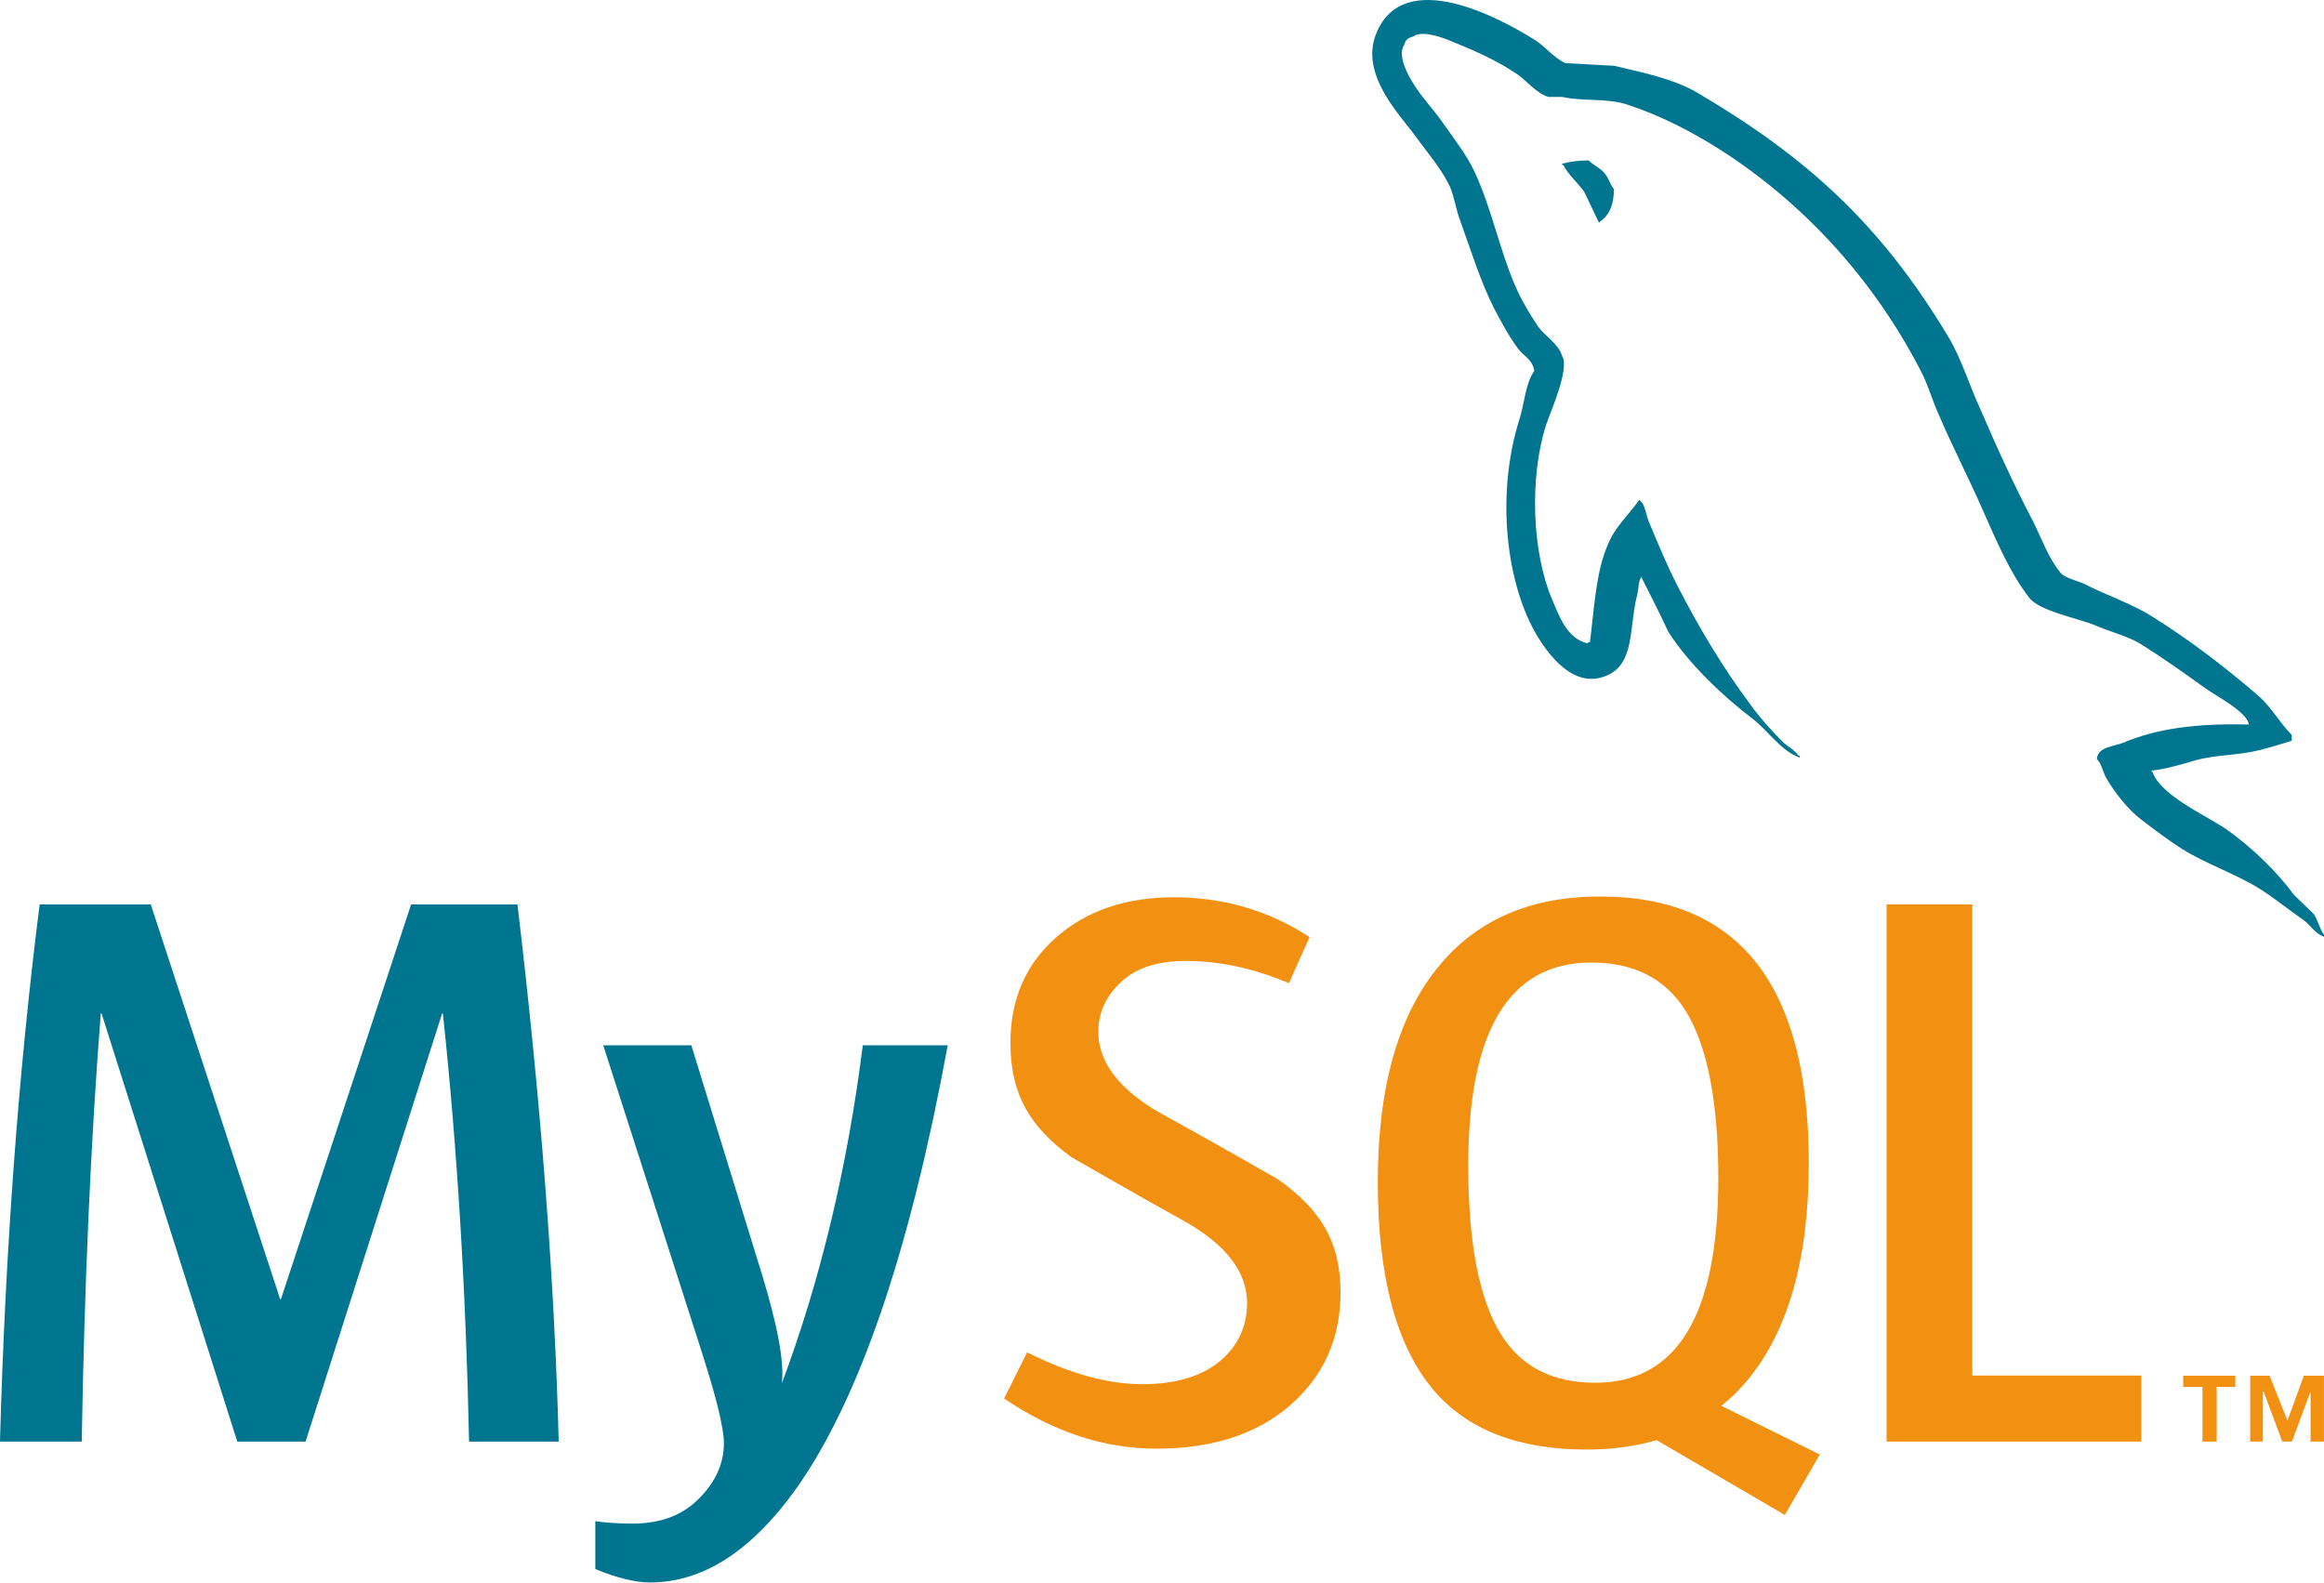
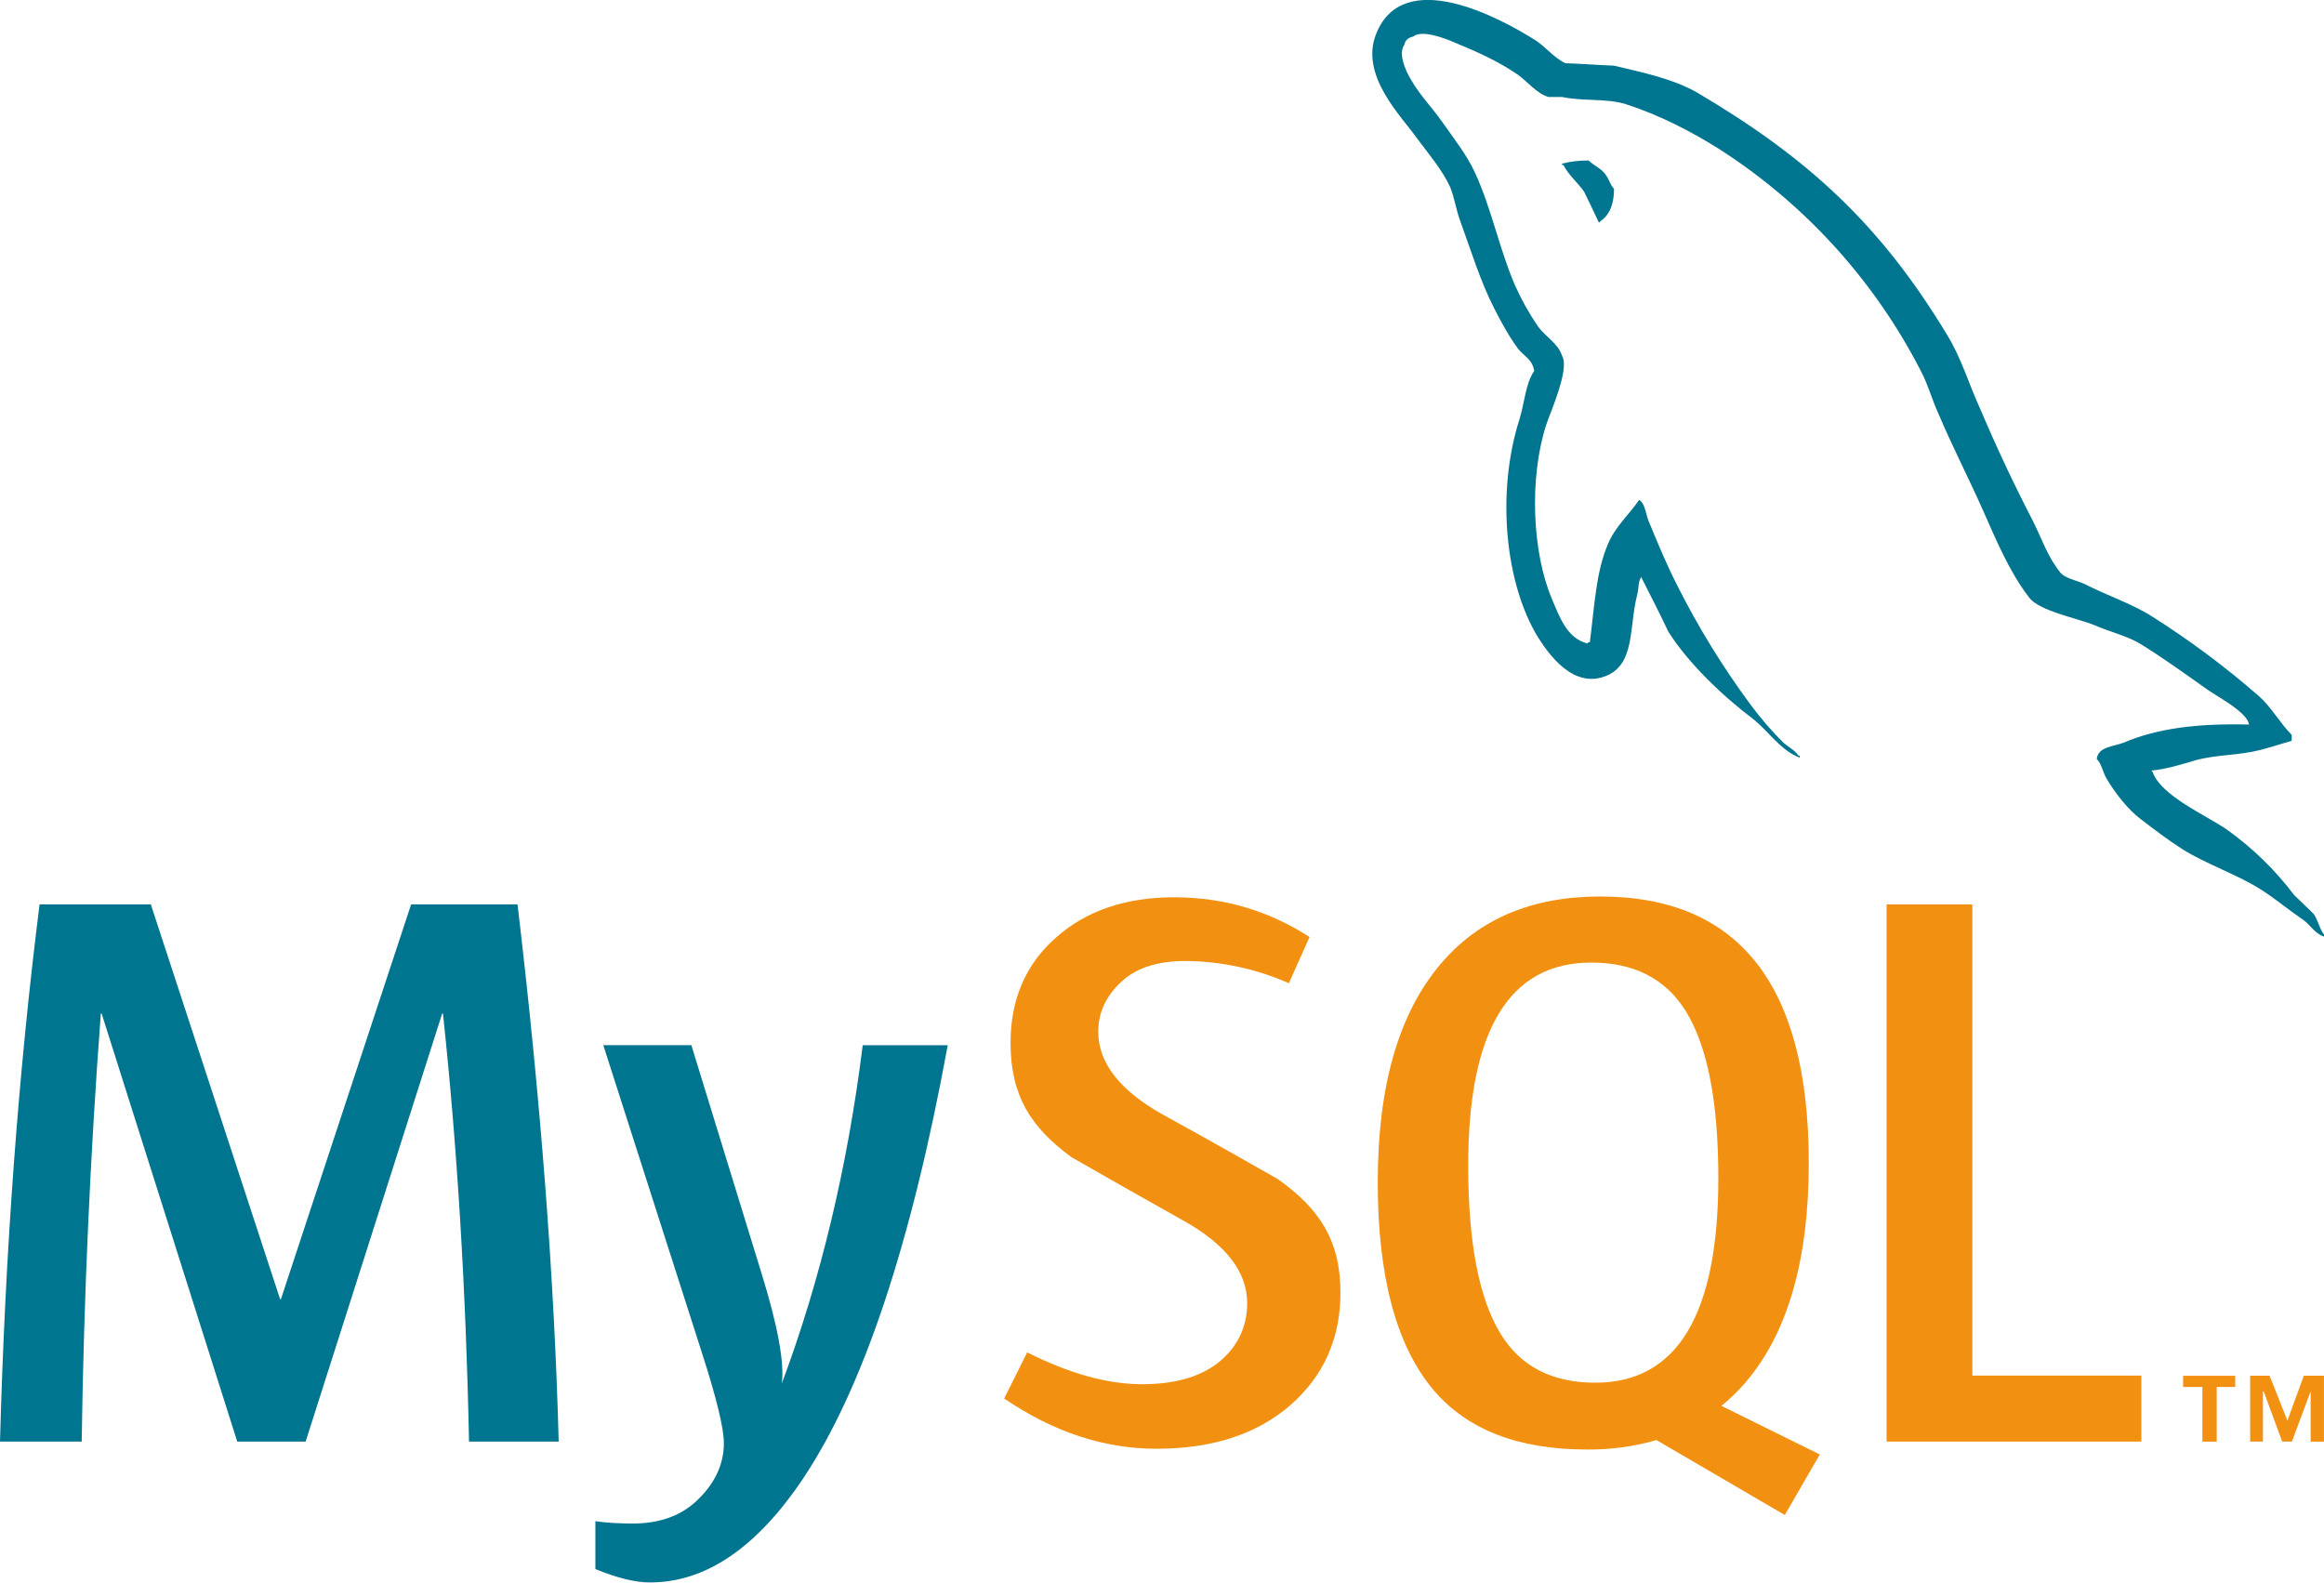
- <svg xmlns="http://www.w3.org/2000/svg" width="388.12" height="264.29" preserveAspectRatio="xMinYMin meet">
-   <path fill="#00758F" d="M93.312 240.773H78.337c-.527-25.345-1.987-49.177-4.373-71.501h-.132l-22.8 71.501H39.628l-22.663-71.501h-.134c-1.681 21.44-2.74 45.272-3.18 71.501H-.004c.882-31.899 3.09-61.802 6.625-89.715h18.561l21.606 65.92h.132l21.739-65.92h17.76c3.889 32.691 6.185 62.603 6.89 89.715M158.274 174.583c-6.099 33.177-14.143 57.287-24.127 72.328-7.78 11.589-16.302 17.383-25.582 17.383-2.474 0-5.525-.747-9.145-2.231v-7.998c1.769.26 3.844.398 6.23.398 4.33 0 7.819-1.2 10.473-3.594 3.18-2.918 4.77-6.198 4.77-9.832 0-2.482-1.24-7.576-3.711-15.281l-16.436-51.173h14.712l11.796 38.272c2.65 8.69 3.756 14.756 3.313 18.214 6.452-17.278 10.959-36.108 13.523-56.486h14.183" />
-   <path fill="#F29111" d="M223.875 215.906c0 7.608-2.788 13.854-8.346 18.741-5.562 4.866-13.035 7.305-22.392 7.305-8.752 0-17.234-2.807-25.45-8.377l3.843-7.706c7.07 3.544 13.47 5.313 19.214 5.313 5.389 0 9.607-1.202 12.658-3.578 3.045-2.393 4.87-5.73 4.87-9.963 0-5.327-3.706-9.88-10.504-13.7-6.276-3.454-18.818-10.663-18.818-10.663-6.796-4.97-10.203-10.304-10.203-19.091 0-7.268 2.54-13.142 7.616-17.611 5.086-4.479 11.648-6.718 19.684-6.718 8.307 0 15.86 2.223 22.663 6.652l-3.456 7.7c-5.82-2.475-11.56-3.717-17.22-3.717-4.592 0-8.13 1.105-10.598 3.33-2.48 2.204-4.014 5.041-4.014 8.499 0 5.313 3.786 9.922 10.775 13.816 6.355 3.455 19.205 10.804 19.205 10.804 6.99 4.961 10.473 10.251 10.473 18.964" />
-   <path fill-rule="evenodd" fill="#F29111" d="M250.647 222.826c-3.625-5.848-5.44-15.233-5.44-28.173 0-22.59 6.85-33.893 20.546-33.893 7.16 0 12.416 2.704 15.777 8.105 3.62 5.85 5.435 15.154 5.435 27.913 0 22.771-6.851 34.162-20.546 34.162-7.159 0-12.416-2.701-15.772-8.113m53.284 20.11-16.446-8.132c1.464-1.204 2.855-2.503 4.114-4.007 6.983-8.23 10.477-20.413 10.477-36.542 0-29.68-11.62-44.529-34.86-44.529-11.4 0-20.284 3.764-26.645 11.302-6.985 8.24-10.473 20.378-10.473 36.415 0 15.77 3.09 27.339 9.276 34.688 5.636 6.642 14.16 9.968 25.57 9.968 4.258 0 8.164-.526 11.714-1.577l21.418 12.497 5.84-10.084" />
-   <path fill="#F29111" d="M357.618 240.773h-42.546v-89.715h14.317v78.679h28.229v11.036M367.828 240.764h2.372v-9.128h3.104v-1.864h-8.701v1.864h3.225v9.128zm18.051 0h2.236v-10.992h-3.363l-2.737 7.492-2.98-7.492h-3.24v10.992h2.115v-8.366h.12l3.121 8.366h1.612l3.116-8.366v8.366" />
-   <path fill-rule="evenodd" fill="#00758F" d="M375.589 121.008c-8.653-.217-15.354.648-20.974 3.035-1.622.65-4.213.65-4.435 2.71.87.865.975 2.273 1.737 3.47 1.294 2.169 3.56 5.09 5.618 6.612 2.27 1.736 4.541 3.464 6.922 4.98 4.214 2.614 8.972 4.125 13.075 6.727 2.386 1.516 4.756 3.465 7.142 5.096 1.185.866 1.935 2.278 3.455 2.814v-.328c-.762-.973-.974-2.382-1.727-3.472-1.08-1.076-2.163-2.058-3.246-3.137-3.137-4.227-7.034-7.909-11.24-10.944-3.462-2.391-11.034-5.644-12.434-9.643l-.22-.221c2.38-.22 5.195-1.089 7.464-1.746 3.67-.973 7.022-.753 10.806-1.726 1.732-.437 3.462-.982 5.2-1.515v-.983c-1.957-1.946-3.357-4.552-5.41-6.393-5.51-4.768-11.571-9.426-17.84-13.334-3.356-2.168-7.68-3.57-11.25-5.418-1.29-.652-3.45-.973-4.21-2.063-1.947-2.384-3.033-5.523-4.435-8.346-3.132-5.955-6.165-12.565-8.863-18.862-1.945-4.225-3.135-8.45-5.514-12.354-11.14-18.432-23.244-29.59-41.84-40.54-4-2.28-8.756-3.255-13.833-4.447-2.707-.114-5.408-.325-8.11-.431-1.733-.762-3.465-2.823-4.976-3.799-6.165-3.9-22.05-12.353-26.594-1.19-2.92 7.05 4.325 13.984 6.812 17.563 1.837 2.49 4.218 5.313 5.51 8.127.757 1.843.974 3.798 1.734 5.746 1.728 4.769 3.347 10.082 5.622 14.528 1.185 2.277 2.481 4.665 3.994 6.715.873 1.2 2.382 1.734 2.707 3.692-1.508 2.165-1.626 5.417-2.49 8.129-3.89 12.25-2.379 27.424 3.137 36.42 1.726 2.71 5.84 8.673 11.353 6.391 4.865-1.947 3.784-8.126 5.188-13.543.324-1.31.107-2.17.753-3.035v.219c1.513 3.03 3.031 5.95 4.435 8.995 3.357 5.306 9.19 10.836 14.058 14.518 2.588 1.959 4.643 5.314 7.886 6.51v-.328h-.212c-.651-.973-1.622-1.41-2.488-2.165-1.945-1.952-4.102-4.338-5.622-6.505-4.539-6.068-8.544-12.792-12.104-19.729-1.735-3.368-3.245-7.05-4.652-10.408-.647-1.295-.647-3.252-1.73-3.9-1.626 2.381-3.999 4.444-5.186 7.362-2.056 4.666-2.27 10.41-3.033 16.375-.43.113-.212 0-.43.215-3.455-.866-4.645-4.443-5.945-7.468-3.243-7.706-3.788-20.063-.973-28.953.753-2.272 4.006-9.426 2.703-11.594-.654-2.068-2.813-3.25-4-4.882-1.403-2.06-2.925-4.656-3.888-6.937-2.597-6.068-3.902-12.792-6.704-18.86-1.298-2.823-3.573-5.75-5.405-8.347-2.058-2.927-4.326-4.986-5.95-8.451-.536-1.195-1.294-3.148-.432-4.444.212-.869.651-1.196 1.518-1.413 1.397-1.193 5.402.322 6.805.972 4.003 1.622 7.354 3.148 10.701 5.42 1.516 1.086 3.137 3.145 5.08 3.692h2.275c3.458.753 7.352.21 10.598 1.19 5.726 1.842 10.914 4.551 15.566 7.479 14.158 8.998 25.834 21.792 33.722 37.073 1.3 2.49 1.846 4.769 3.033 7.365 2.27 5.322 5.084 10.742 7.35 15.94 2.269 5.095 4.435 10.294 7.683 14.528 1.617 2.272 8.105 3.465 11.025 4.658 2.158.972 5.514 1.841 7.461 3.032 3.675 2.272 7.343 4.878 10.808 7.375 1.726 1.3 7.133 4.008 7.459 6.179" />
-   <path fill-rule="evenodd" fill="#00758F" d="M265.314 26.797a17.27 17.27 0 0 0-4.432.545v.217h.21c.873 1.73 2.388 2.932 3.46 4.447.87 1.735 1.629 3.463 2.492 5.2.107-.107.21-.22.21-.22 1.525-1.08 2.28-2.812 2.28-5.418-.653-.764-.755-1.517-1.3-2.279-.647-1.081-2.053-1.623-2.92-2.492" />
+ <svg xmlns="http://www.w3.org/2000/svg" width="46.993" height="32">
+   <path fill="#00758F" d="M11.297 29.152H9.484c-.062-3.07-.238-5.953-.527-8.656h-.016L6.18 29.152H4.797l-2.742-8.656h-.016a143.29 143.29 0 0 0-.387 8.656H0c.105-3.863.375-7.484.8-10.863h2.25l2.614 7.984h.016l2.633-7.984h2.152c.469 3.961.746 7.582.832 10.863m7.867-8.015c-.738 4.02-1.71 6.937-2.922 8.758C15.301 31.3 14.27 32 13.145 32c-.301 0-.668-.09-1.106-.27v-.968c.211.031.465.047.754.047.523 0 .945-.145 1.266-.434.386-.352.578-.75.578-1.191 0-.301-.149-.918-.45-1.848l-1.988-6.2h1.781l1.426 4.637c.324 1.051.457 1.786.403 2.204.78-2.09 1.328-4.372 1.636-6.84h1.72" />
+   <path fill="#F29111" d="M27.105 26.14c0 .922-.335 1.68-1.007 2.27-.676.59-1.578.887-2.711.887-1.063 0-2.09-.34-3.082-1.016l.465-.933c.855.43 1.628.644 2.324.644.652 0 1.164-.144 1.535-.433.367-.29.59-.696.59-1.207 0-.645-.45-1.196-1.274-1.66a224.15 224.15 0 0 1-2.277-1.29c-.824-.601-1.234-1.246-1.234-2.312 0-.88.304-1.59.921-2.133.614-.543 1.41-.812 2.383-.812 1.004 0 1.918.27 2.742.804l-.418.934a5.27 5.27 0 0 0-2.085-.45c-.555 0-.985.133-1.282.403-.3.266-.488.61-.488 1.027 0 .645.461 1.203 1.305 1.676.77.418 2.328 1.305 2.328 1.305.844.601 1.265 1.242 1.265 2.297" />
+   <path fill-rule="evenodd" fill="#F29111" d="M30.348 26.98c-.438-.707-.66-1.843-.66-3.41 0-2.738.832-4.105 2.488-4.105.867 0 1.504.328 1.91.98.441.711.66 1.836.66 3.38 0 2.757-.832 4.136-2.488 4.136-.867 0-1.504-.324-1.91-.98m6.453 2.433-1.992-.984c.175-.145.343-.305.496-.485.847-.996 1.27-2.472 1.27-4.425 0-3.594-1.407-5.391-4.22-5.391-1.382 0-2.457.457-3.226 1.367-.848 1-1.27 2.469-1.27 4.41 0 1.91.375 3.309 1.125 4.2.68.804 1.715 1.206 3.094 1.206a4.92 4.92 0 0 0 1.418-.19l2.594 1.515.707-1.223" />
+   <path fill="#F29111" d="M43.3 29.152h-5.152V18.29h1.735v9.527H43.3v1.336m1.234 0h.29v-1.105h.374v-.227h-1.054v.227h.39Zm2.188 0h.27V27.82h-.407l-.332.907-.36-.907H45.5v1.332h.258v-1.015h.015l.375 1.015h.196l.379-1.015v1.015" />
+   <path fill-rule="evenodd" fill="#00758F" d="M45.477 14.652c-1.047-.027-1.86.078-2.54.368-.199.078-.511.078-.539.328.106.105.118.273.211.418.157.265.43.617.68.8.277.211.55.422.84.606.508.316 1.086.5 1.582.812.289.184.574.422.863.618.145.105.235.277.422.34v-.04c-.094-.117-.121-.289-.21-.418-.13-.132-.263-.25-.395-.382a6.241 6.241 0 0 0-1.36-1.325c-.418-.289-1.336-.683-1.504-1.168l-.027-.027c.29-.023.629-.129.902-.21.446-.118.852-.09 1.309-.208.21-.055.418-.121.629-.184v-.12c-.235-.235-.406-.551-.653-.774a17.55 17.55 0 0 0-2.16-1.613c-.406-.262-.93-.434-1.363-.657-.156-.078-.418-.117-.512-.25-.234-.289-.367-.668-.535-1.011a32.998 32.998 0 0 1-1.074-2.282c-.234-.511-.379-1.023-.668-1.496-1.348-2.234-2.813-3.582-5.066-4.91-.485-.273-1.059-.394-1.672-.539-.328-.012-.657-.039-.985-.05-.207-.094-.418-.344-.601-.462-.746-.472-2.668-1.496-3.219-.144-.355.855.523 1.695.824 2.129.223.3.512.64.668.984.09.223.117.457.207.695.211.579.407 1.22.684 1.758.14.278.3.567.48.813.11.144.29.21.328.449-.18.262-.195.656-.3.984-.47 1.48-.29 3.32.379 4.407.21.328.707 1.05 1.375.777.59-.238.46-.984.628-1.64.04-.16.012-.262.09-.368v.027c.184.364.367.72.54 1.086.406.645 1.113 1.313 1.703 1.758.312.239.562.645.953.79v-.04h-.024c-.082-.117-.199-.172-.304-.261a6.733 6.733 0 0 1-.68-.79 16.534 16.534 0 0 1-1.465-2.386c-.211-.41-.395-.856-.563-1.262-.078-.156-.078-.395-.21-.473-.196.29-.485.54-.63.891-.245.566-.273 1.262-.367 1.984-.05.012-.023 0-.05.028-.418-.106-.563-.54-.72-.907-.394-.933-.46-2.43-.116-3.503.09-.278.484-1.141.324-1.407-.078-.25-.34-.39-.484-.59a5.358 5.358 0 0 1-.47-.84c-.316-.734-.472-1.55-.812-2.285-.156-.34-.433-.695-.652-1.007-.25-.356-.523-.606-.723-1.024-.062-.144-.156-.383-.05-.539.023-.105.078-.144.183-.172.168-.144.652.04.824.117.485.2.891.383 1.293.657.184.133.383.383.617.449h.274c.422.09.89.023 1.285.144.691.223 1.32.551 1.883.903A11.655 11.655 0 0 1 38.84 7.5c.156.3.222.574.367.89.273.645.613 1.301.89 1.93.274.617.536 1.246.93 1.758.196.277.98.422 1.332.567.262.117.668.222.907.367.445.273.886.59 1.308.89.207.16.864.485.903.75" />
+   <path fill-rule="evenodd" fill="#00758F" d="M32.125 3.246a2.077 2.077 0 0 0-.54.063v.027h.028c.106.21.29.355.418.539.106.21.2.418.301.629a.147.147 0 0 0 .027-.027c.184-.13.278-.34.278-.657-.082-.09-.094-.183-.16-.273-.079-.133-.247-.195-.352-.3" />
</svg>
